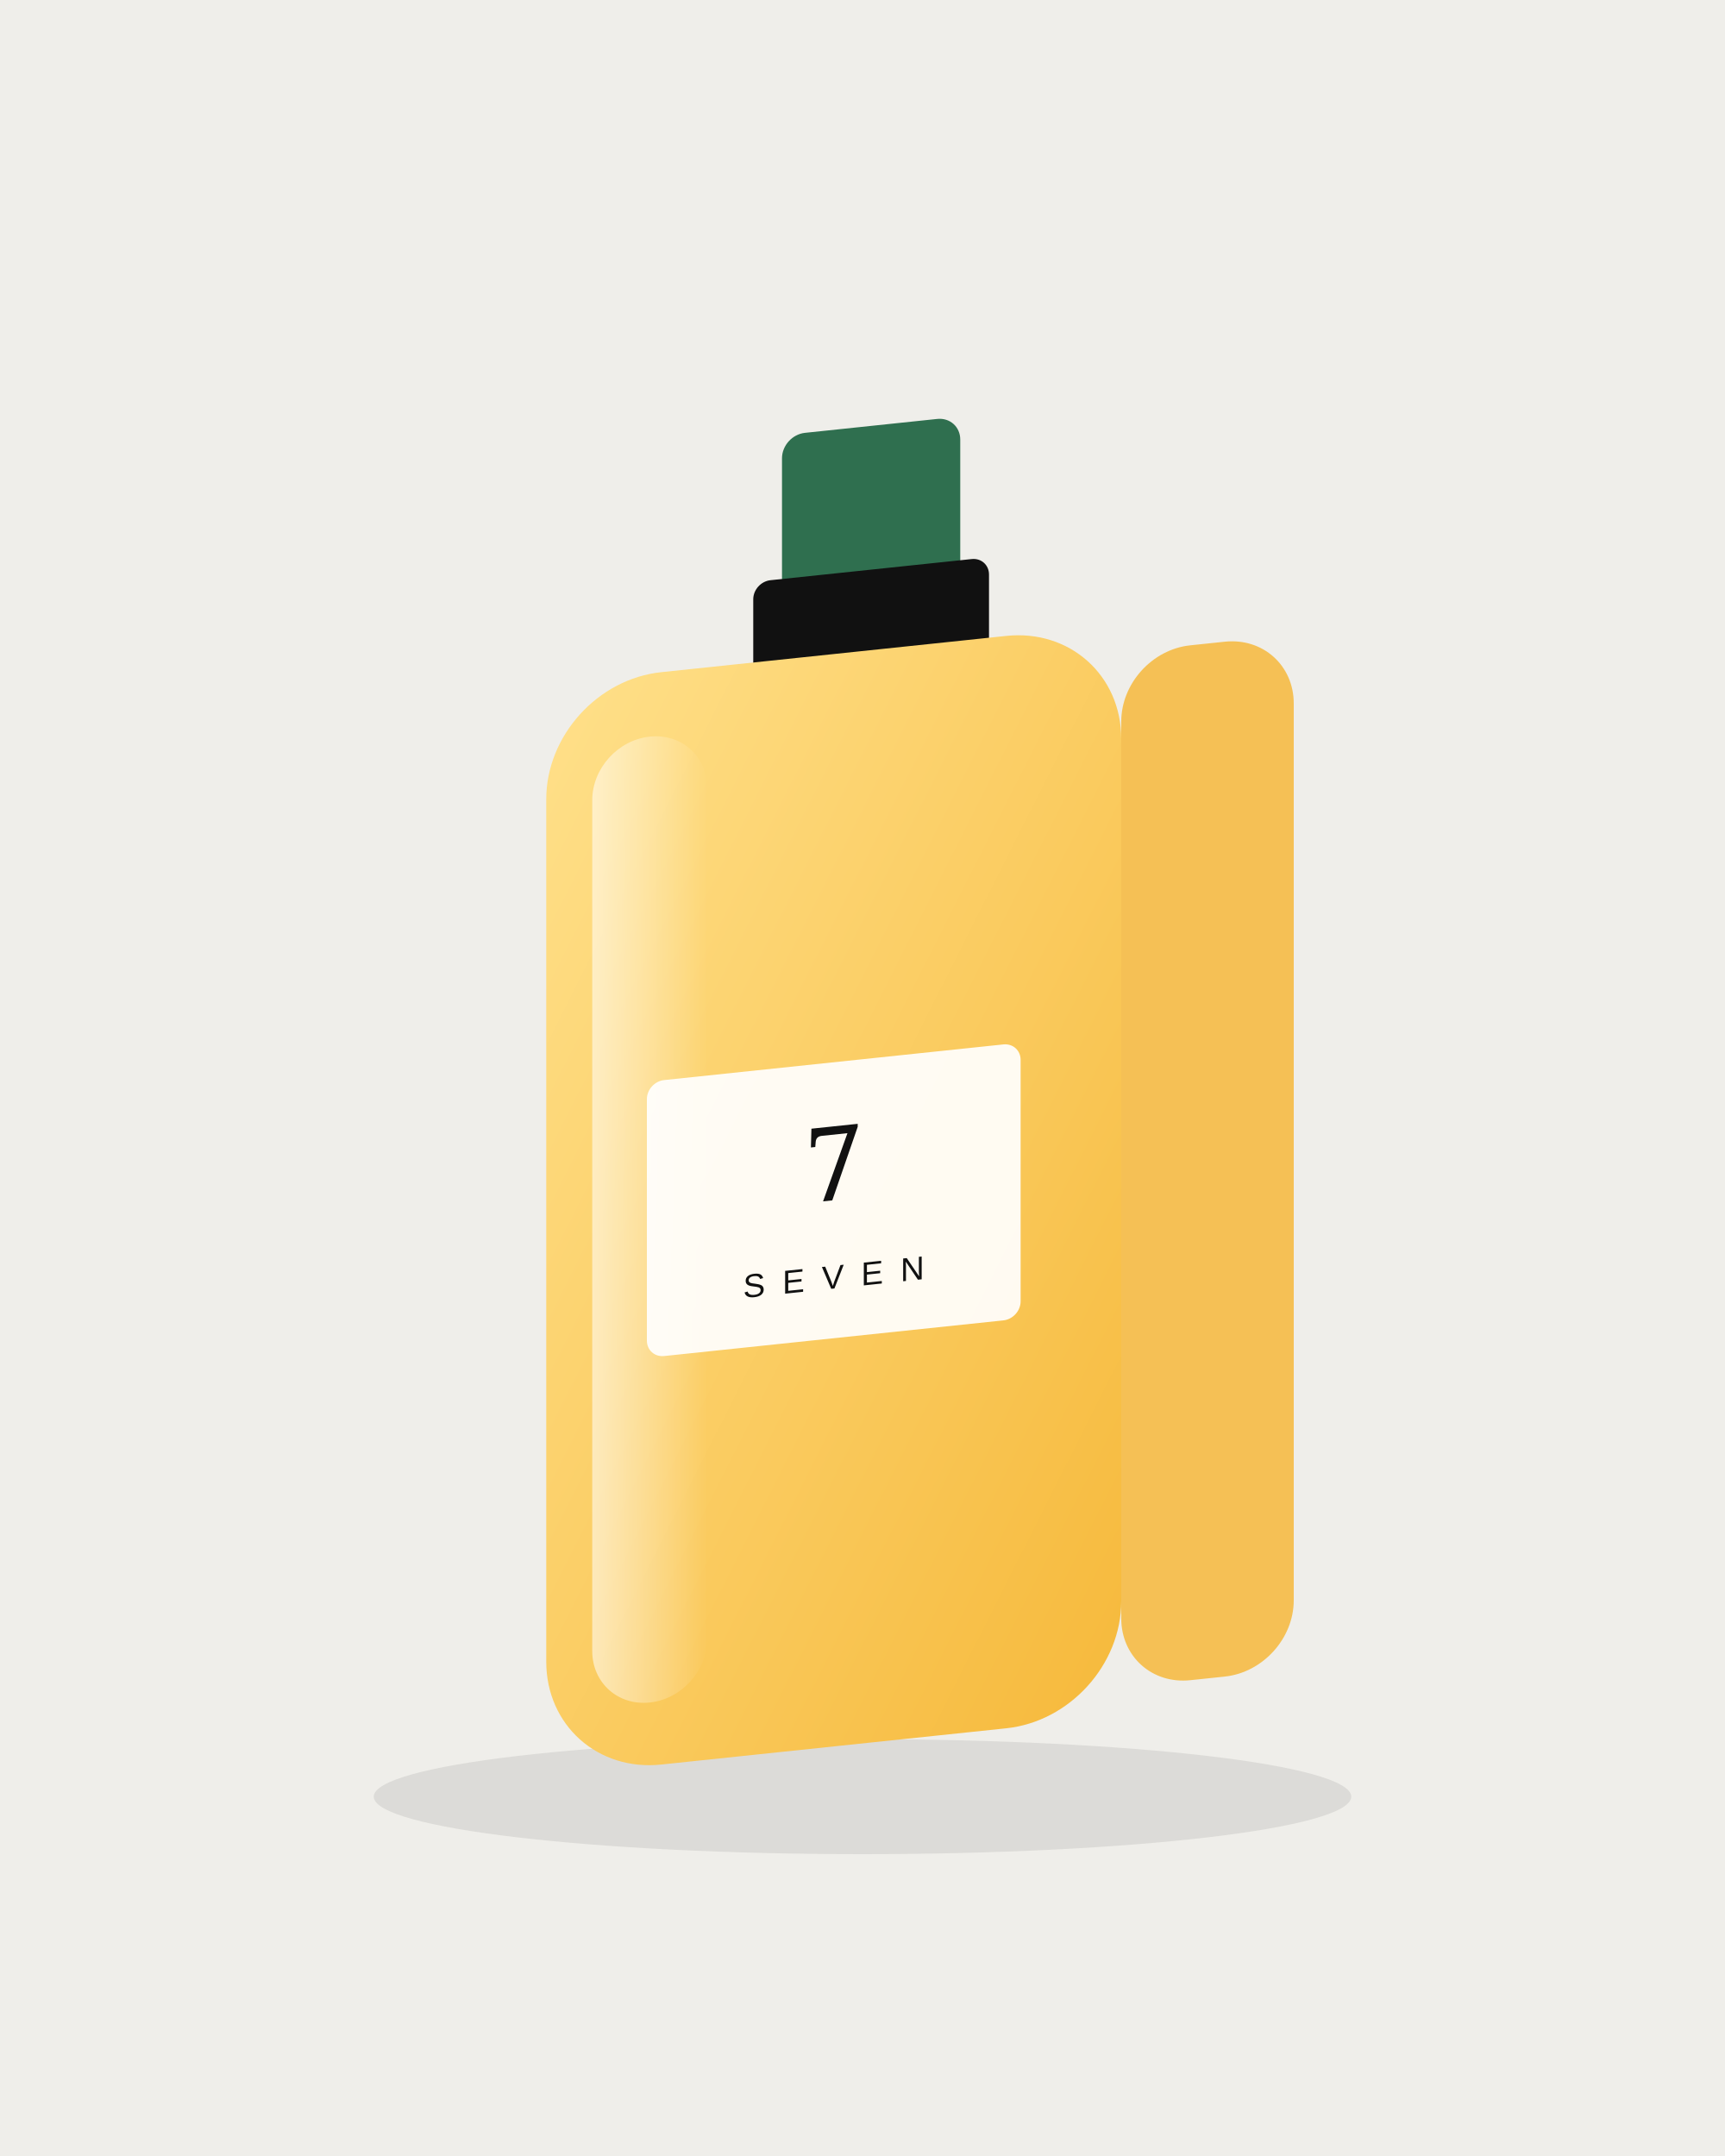
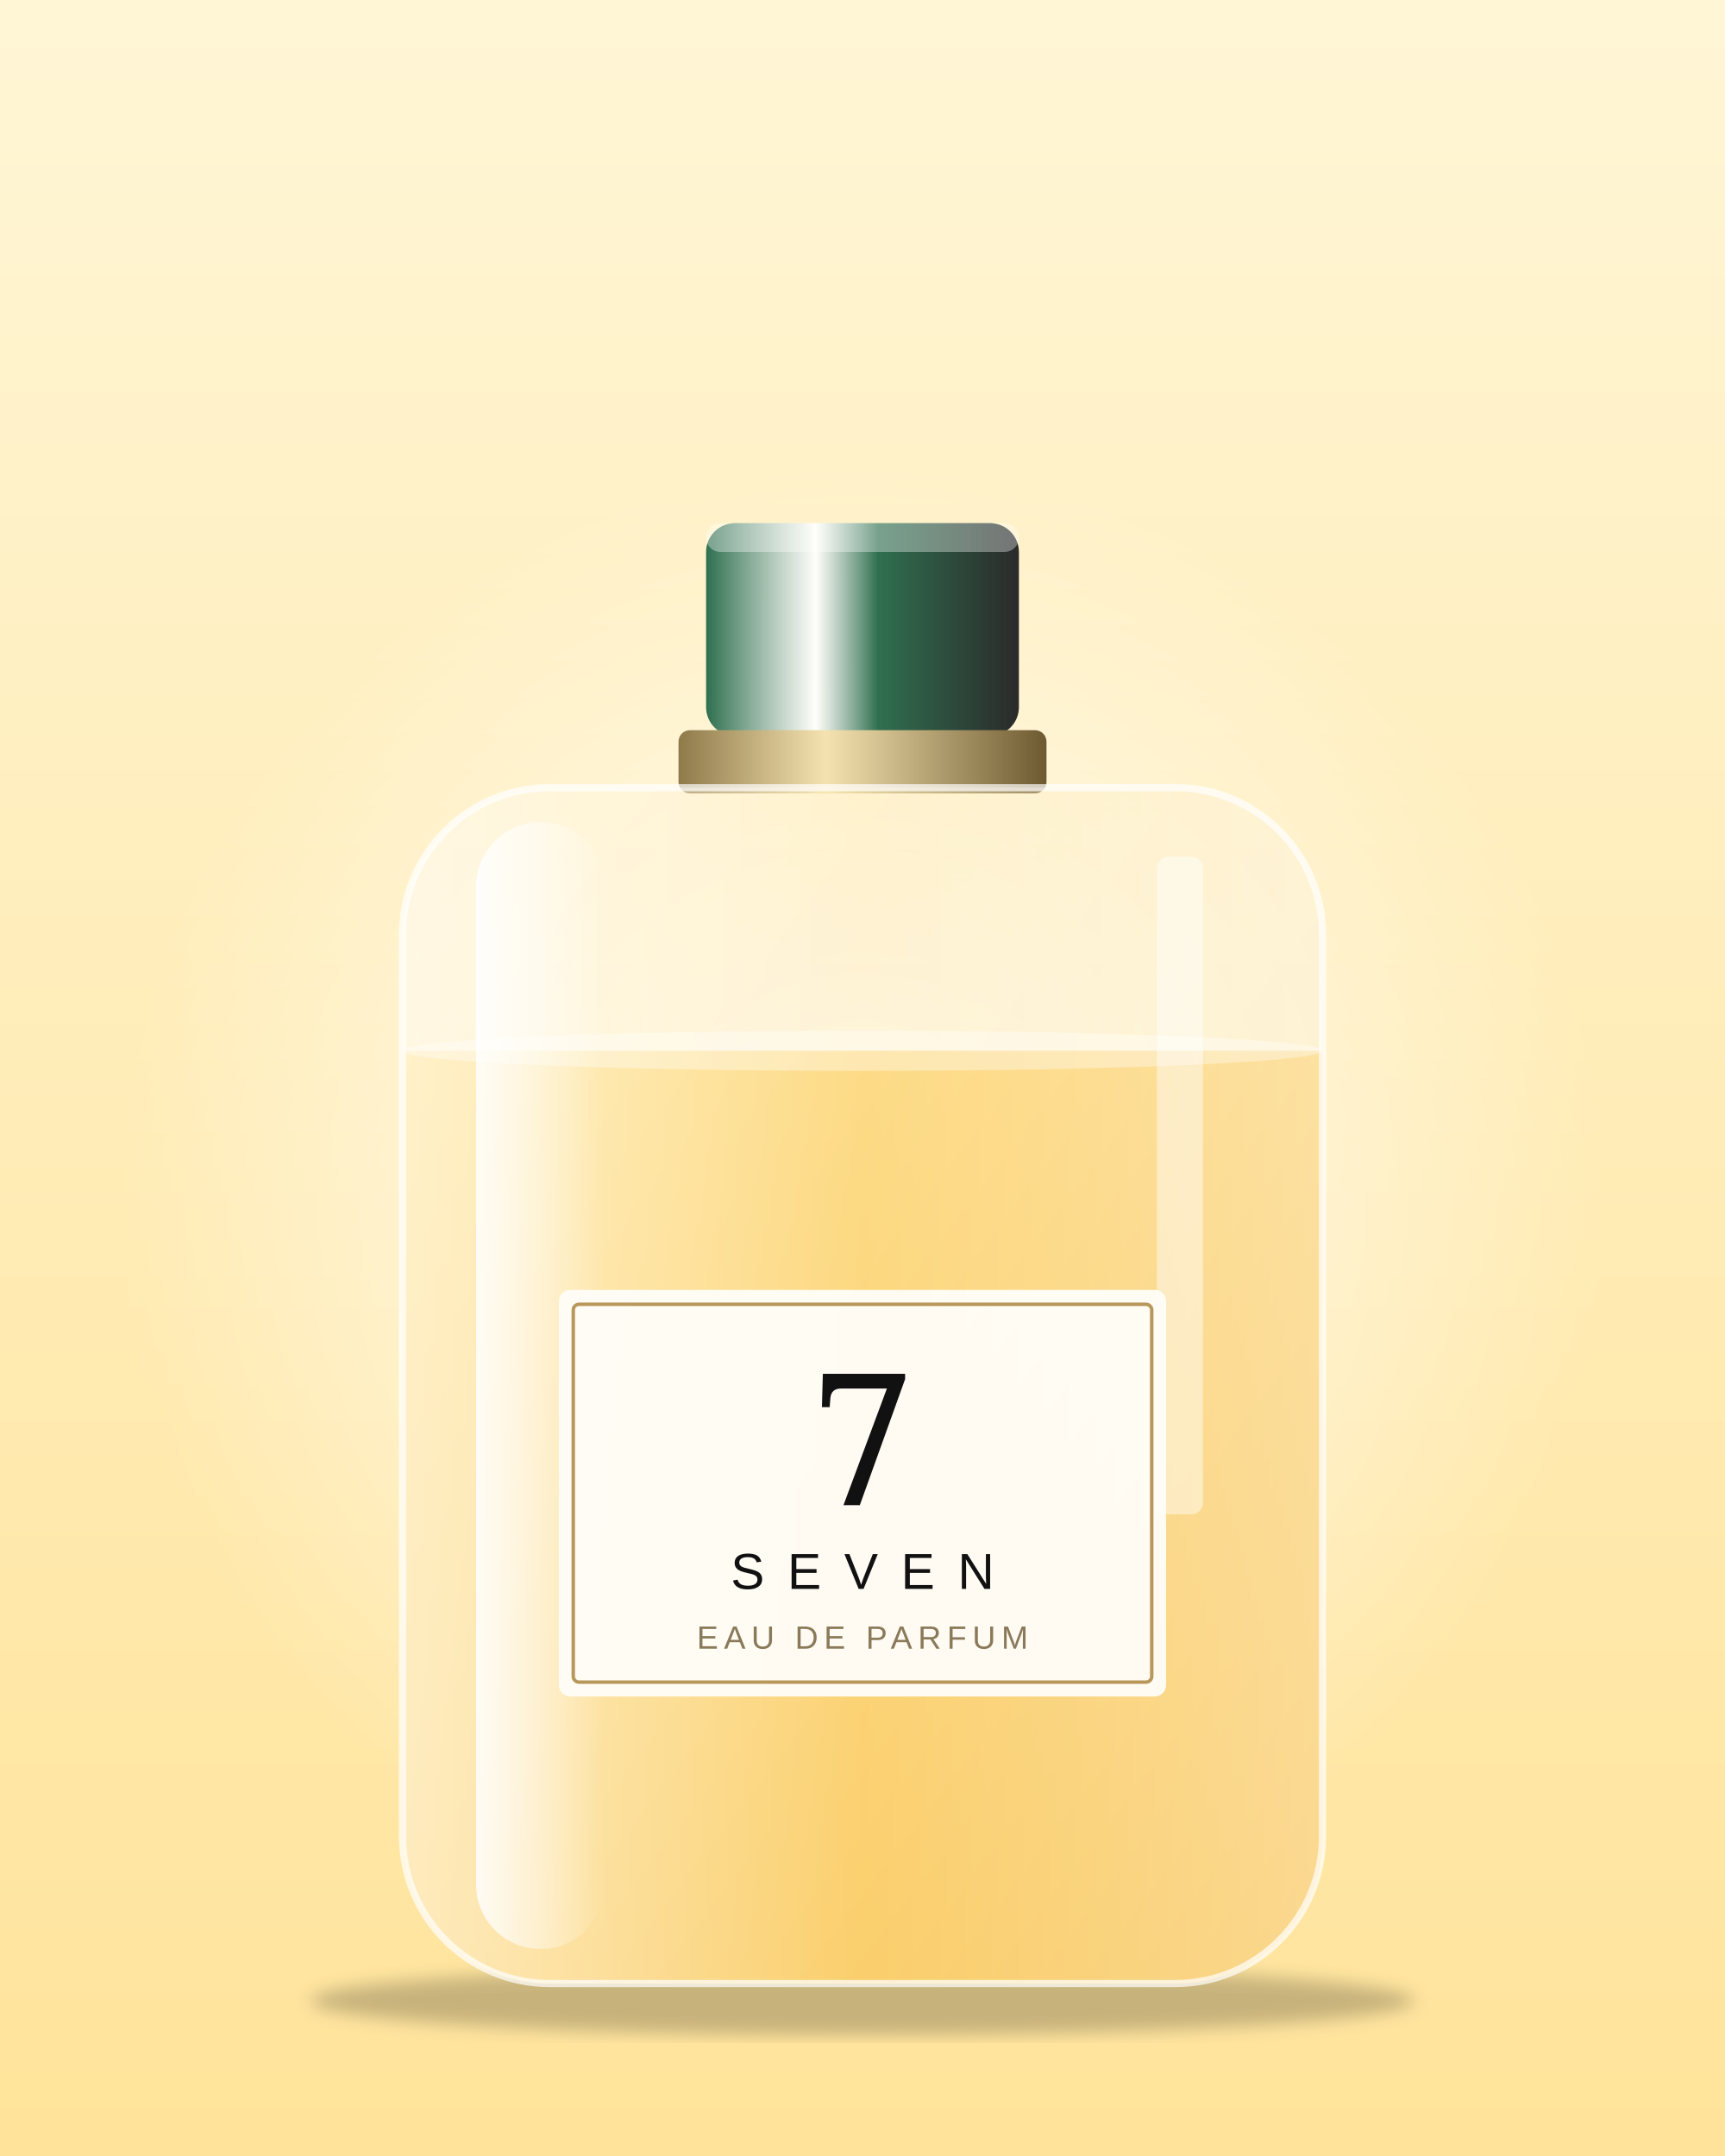
<svg xmlns="http://www.w3.org/2000/svg" viewBox="0 0 600 750">
  <defs>
-     <linearGradient id="g" x1="0" y1="0" x2="1" y2="1">
+     <linearGradient id="bg" x1="0" y1="0" x2="0" y2="1">
+       <stop offset="0" stop-color="#fff6d6" />
+       <stop offset="1" stop-color="#ffe39a" />
+     </linearGradient>
+     <radialGradient id="glow" cx="50%" cy="50%" r="50%">
+       <stop offset="0" stop-color="#fff" stop-opacity="0.85" />
+       <stop offset="1" stop-color="#fff" stop-opacity="0" />
+     </radialGradient>
+     <linearGradient id="box" x1="0" y1="0" x2="1" y2="1">
+       <stop offset="0" stop-color="#2b2b2b" />
+       <stop offset="1" stop-color="#0d0d0d" />
+     </linearGradient>
+     <linearGradient id="glass" x1="0" y1="0" x2="1" y2="0">
+       <stop offset="0" stop-color="#fff" stop-opacity="0.55" />
+       <stop offset="0.5" stop-color="#fff" stop-opacity="0.12" />
+       <stop offset="1" stop-color="#fff" stop-opacity="0.4" />
+     </linearGradient>
+     <linearGradient id="liquid" x1="0" y1="0" x2="1" y2="1">
      <stop offset="0" stop-color="#ffe08a" />
      <stop offset="1" stop-color="#f6b93b" />
    </linearGradient>
+     <linearGradient id="cap" x1="0" y1="0" x2="1" y2="0">
+       <stop offset="0" stop-color="#2f6f4f" />
+       <stop offset="0.35" stop-color="#ffffff" stop-opacity="0.9" />
+       <stop offset="0.55" stop-color="#2f6f4f" />
+       <stop offset="1" stop-color="#2a2a2a" />
+     </linearGradient>
+     <linearGradient id="collar" x1="0" y1="0" x2="1" y2="0">
+       <stop offset="0" stop-color="#8f7a4a" />
+       <stop offset="0.4" stop-color="#f4e3b0" />
+       <stop offset="1" stop-color="#6e5a30" />
+     </linearGradient>
    <linearGradient id="shine" x1="0" y1="0" x2="1" y2="0">
-       <stop offset="0" stop-color="#fff" stop-opacity="0.55" />
+       <stop offset="0" stop-color="#fff" stop-opacity="0.85" />
      <stop offset="1" stop-color="#fff" stop-opacity="0" />
    </linearGradient>
+     <linearGradient id="fade" x1="0" y1="0" x2="0" y2="1">
+       <stop offset="0" stop-color="#fff" stop-opacity="0.35" />
+       <stop offset="1" stop-color="#fff" stop-opacity="0" />
+     </linearGradient>
+     <filter id="soft">
+       <feGaussianBlur stdDeviation="3" />
+     </filter>
+     <filter id="blur18">
+       <feGaussianBlur stdDeviation="18" />
+     </filter>
  </defs>
-   <rect width="600" height="750" fill="#efeeea" />
-   <ellipse cx="300" cy="625" rx="170" ry="20" fill="#000" opacity="0.08" />
-   <g transform="skewY(-6) translate(0 30)">
-     <rect x="272" y="150" width="62" height="58" rx="8" fill="#2f6f4f" />
-     <rect x="262" y="200" width="82" height="34" rx="6" fill="#111" />
-     <rect x="190" y="228" width="200" height="380" rx="40" fill="url(#g)" />
-     <rect x="390" y="238" width="60" height="360" rx="24" fill="#f6b93b" opacity="0.85" />
-     <rect x="206" y="250" width="40" height="336" rx="20" fill="url(#shine)" />
-     <rect x="225" y="370" width="130" height="96" rx="6" fill="#fff" opacity="0.92" />
-     <text x="290" y="418" font-family="Georgia, serif" font-size="36" text-anchor="middle" fill="#111">7</text>
-     <text x="290" y="448.72" font-family="Arial, sans-serif" font-size="11.52" letter-spacing="6" text-anchor="middle" fill="#111">SEVEN</text>
+   <rect width="600" height="750" fill="url(#bg)" />
+   <circle cx="300" cy="420" r="260" fill="url(#glow)" />
+   <ellipse cx="300" cy="696" rx="192" ry="12" fill="#000" opacity="0.22" filter="url(#soft)" />
+   <rect x="245.6" y="182" width="108.8" height="74" rx="10" fill="url(#cap)" />
+   <rect x="245.6" y="182" width="108.8" height="10" rx="5" fill="#fff" opacity="0.35" />
+   <rect x="236" y="254" width="128" height="22" rx="4" fill="url(#collar)" />
+   <rect x="140" y="274" width="320" height="416" rx="51.2" fill="url(#liquid)" opacity="0.18" />
+   <clipPath id="body">
+     <rect x="140" y="274" width="320" height="416" rx="51.2" />
+   </clipPath>
+   <g clip-path="url(#body)">
+     <rect x="140" y="365.52" width="320" height="416" fill="url(#liquid)" />
+     <ellipse cx="300" cy="365.52" rx="160" ry="7" fill="#fff" opacity="0.35" />
+     <rect x="140" y="274" width="320" height="416" fill="url(#glass)" />
+     <rect x="165.6" y="286" width="44.8" height="392" rx="22.4" fill="url(#shine)" />
+     <rect x="402.4" y="298" width="16" height="228.8" rx="4" fill="#fff" opacity="0.45" />
  </g>
+   <rect x="140" y="274" width="320" height="416" rx="51.2" fill="none" stroke="#fff" stroke-opacity="0.7" stroke-width="2.5" />
+   <rect x="194.4" y="448.72" width="211.2" height="141.44" rx="4" fill="#fffdf8" opacity="0.96" />
+   <rect x="199.4" y="453.72" width="201.2" height="131.44" rx="2" fill="none" stroke="#b8975a" stroke-width="1.2" />
+   <text x="300" y="523.6" font-family="Georgia, serif" font-size="64" text-anchor="middle" fill="#111">7</text>
+   <text x="300" y="552.72" font-family="Arial, sans-serif" font-size="17.6" letter-spacing="8" text-anchor="middle" fill="#111">SEVEN</text>
+   <text x="300" y="573.52" font-family="Arial, sans-serif" font-size="11.2" letter-spacing="2" text-anchor="middle" fill="#8a7a5a">EAU DE PARFUM</text>
</svg>
